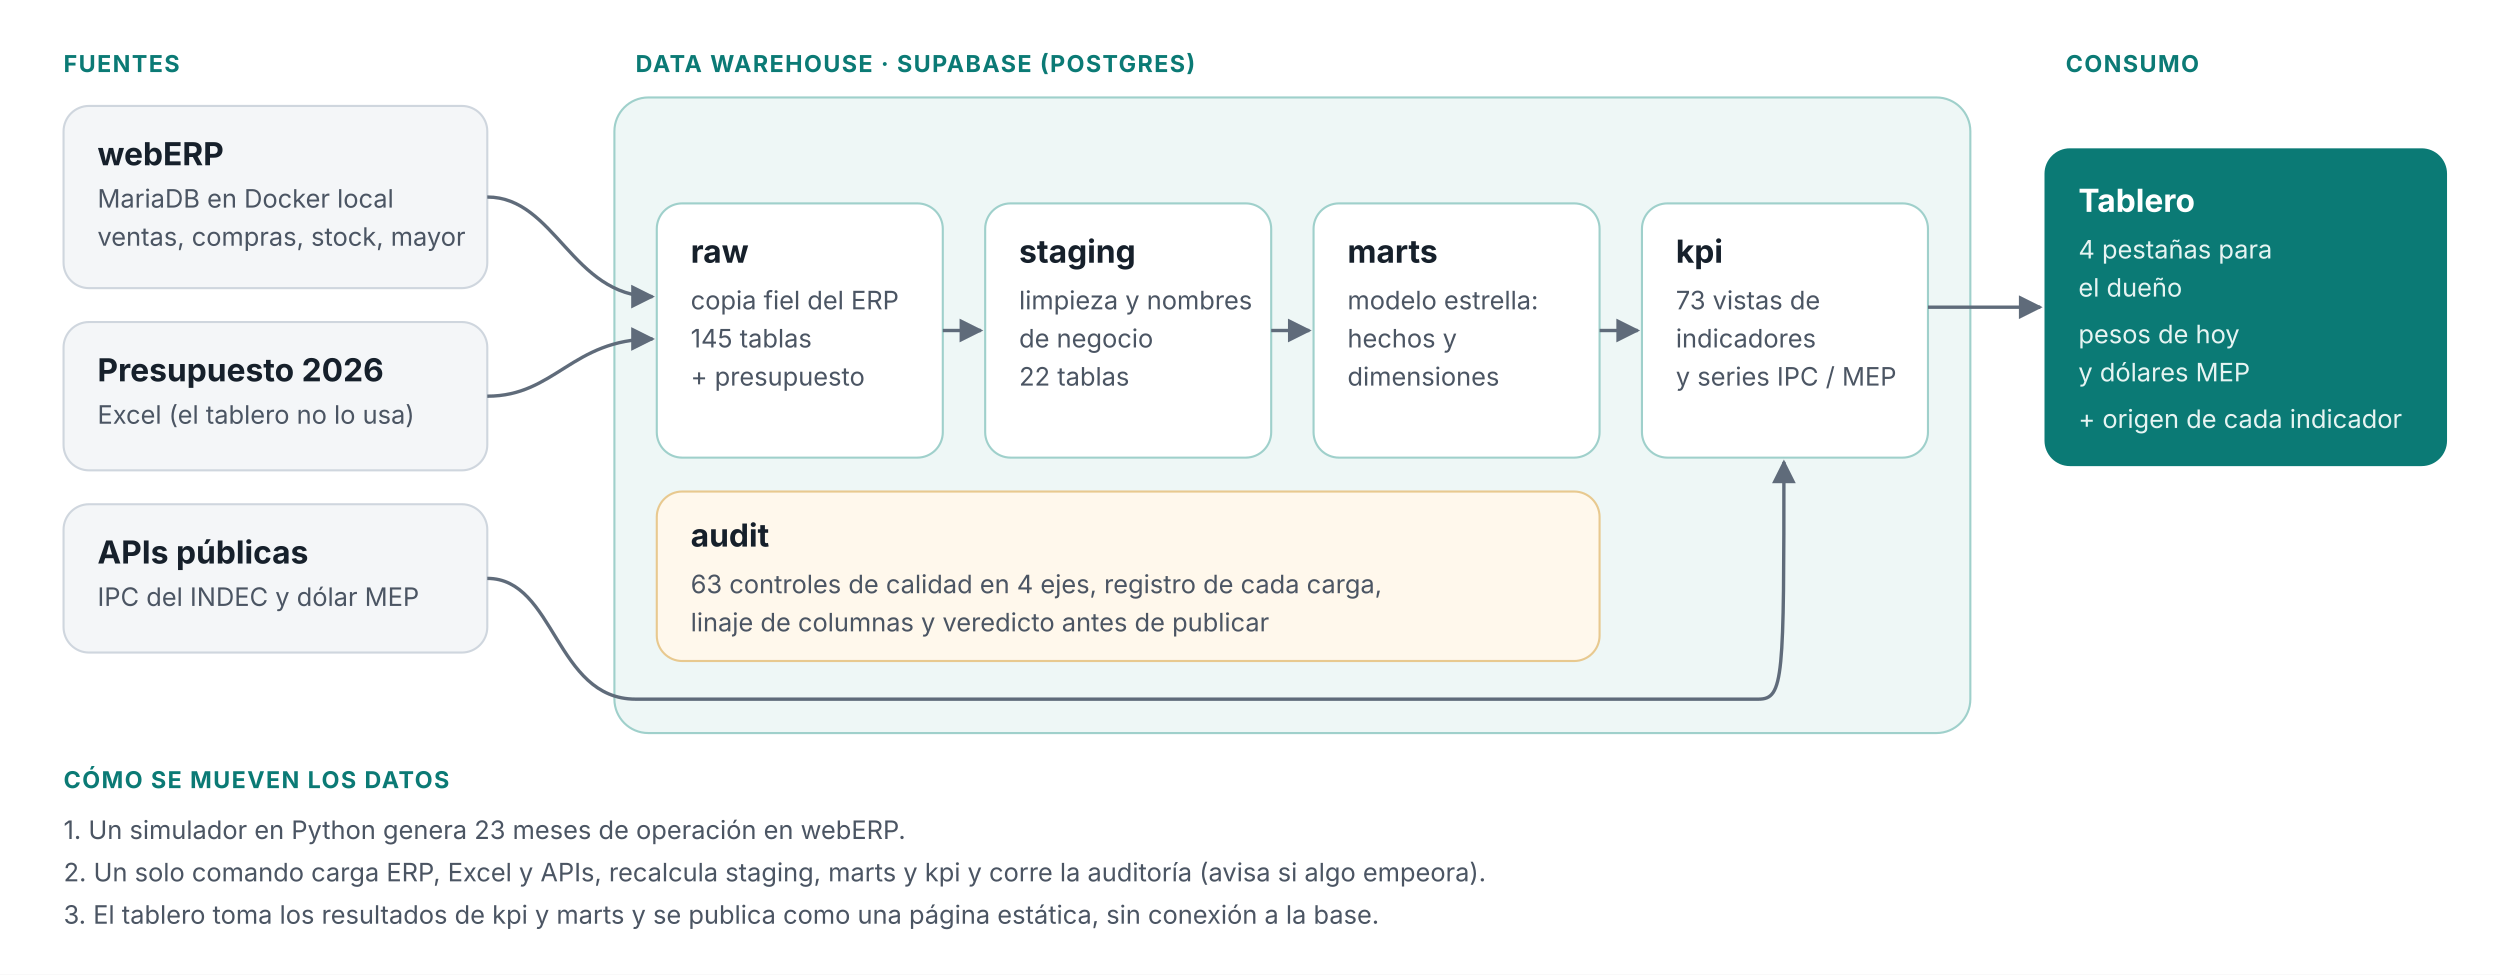
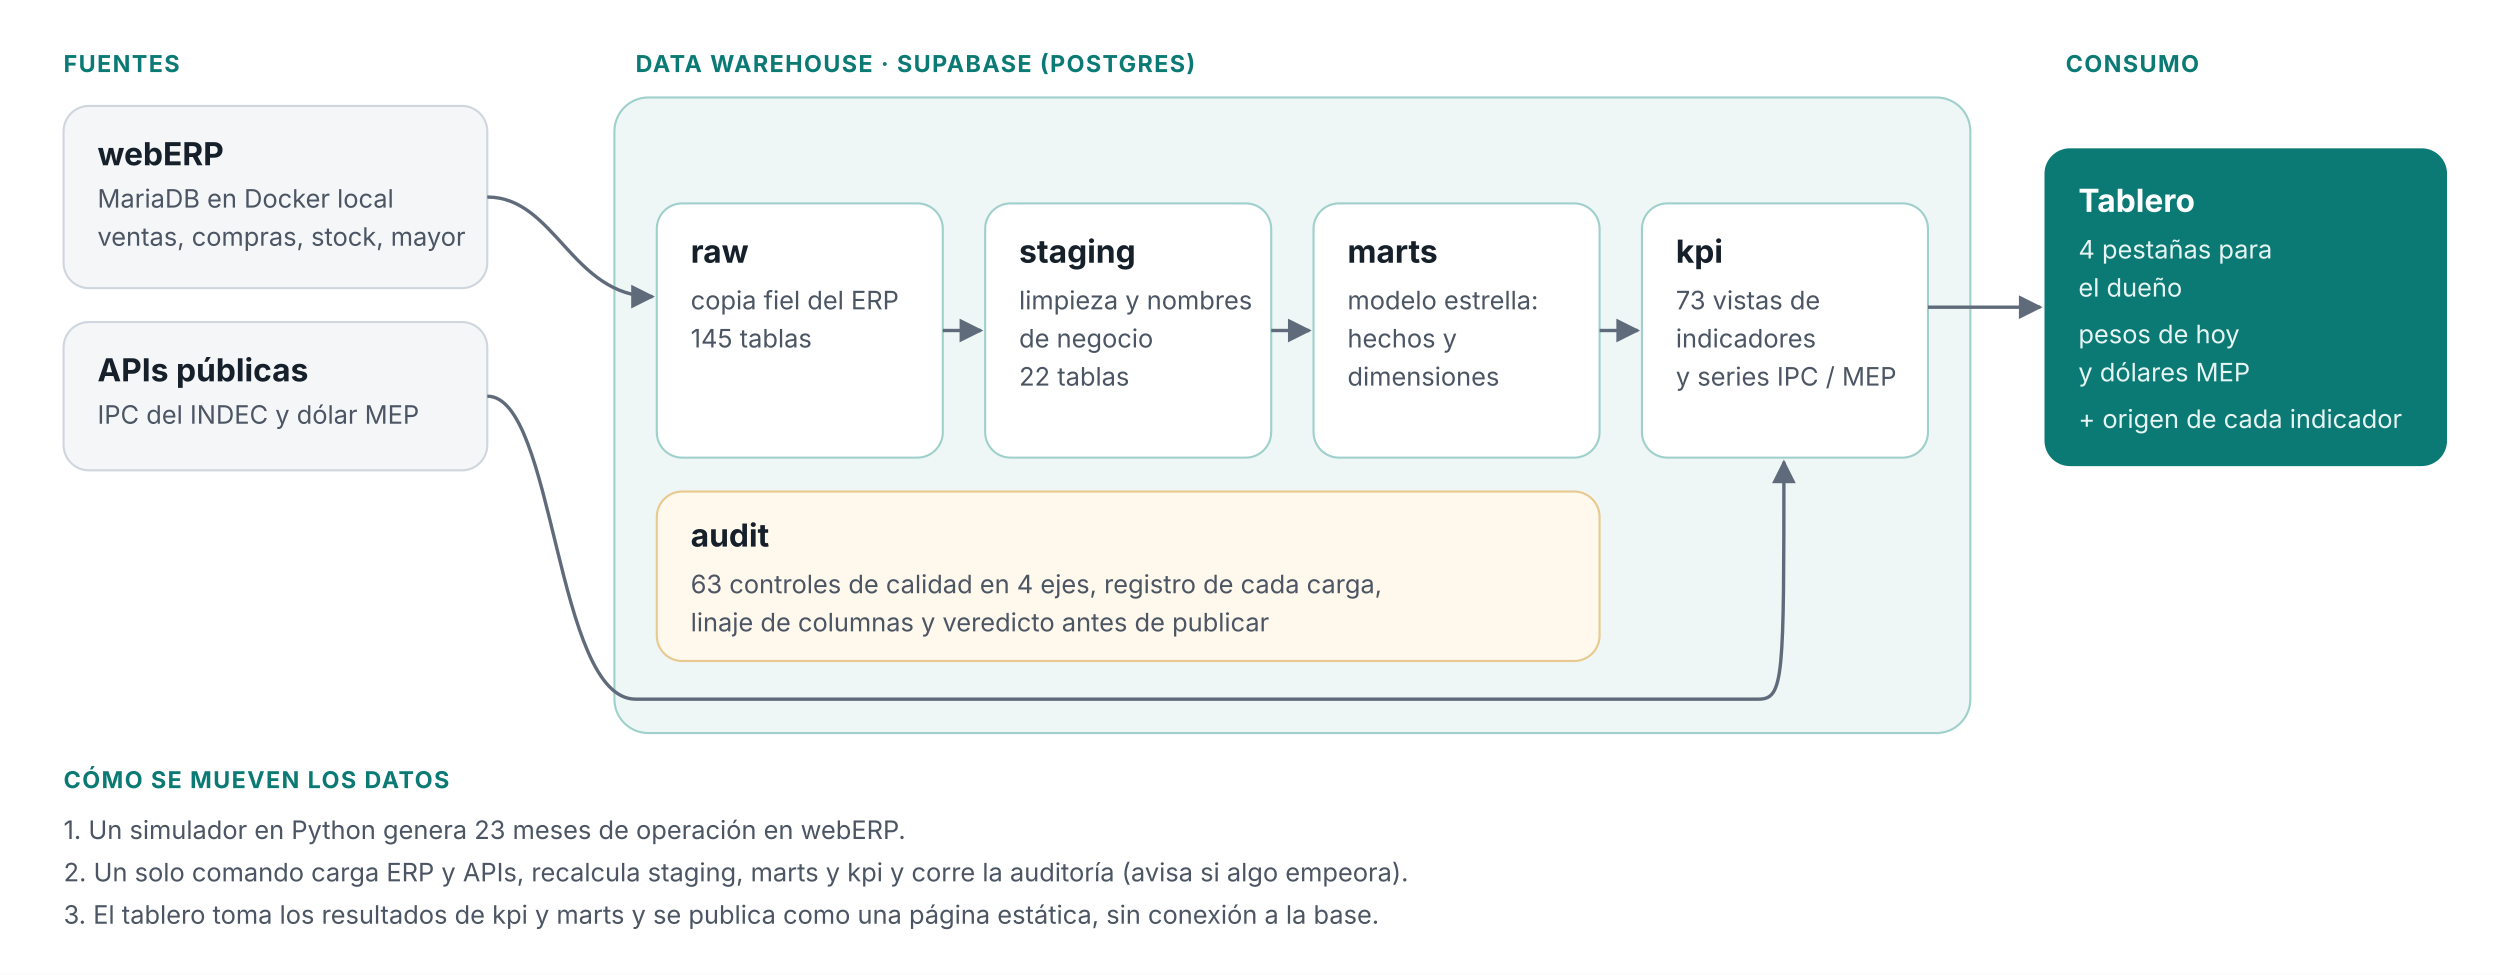
<svg xmlns="http://www.w3.org/2000/svg" viewBox="0 0 1180 460" width="1180" height="460" font-family="Inter, Segoe UI, Arial, sans-serif">
  <defs>
    <marker id="f" viewBox="0 0 10 10" refX="9" refY="5" markerWidth="7" markerHeight="7" orient="auto-start-reverse">
      <path d="M0,0 L10,5 L0,10 z" fill="#5f6b7a" />
    </marker>
    <style>
      .t{font-size:15px;font-weight:700;fill:#16202b}
      .s{font-size:12px;fill:#4b5563}
      .k{font-size:11px;font-weight:700;letter-spacing:.06em;fill:#0b7a75}
      .l{stroke:#5f6b7a;stroke-width:1.6;fill:none}
    </style>
  </defs>
  <rect width="1180" height="460" fill="#ffffff" />
  <text x="30" y="34" class="k">FUENTES</text>
  <rect x="30" y="50" width="200" height="86" rx="12" fill="#f4f6f8" stroke="#cfd6de" />
  <text x="46" y="78" class="t">webERP</text>
  <text x="46" y="98" class="s">MariaDB en Docker local</text>
  <text x="46" y="116" class="s">ventas, compras, stock, mayor</text>
  <rect x="30" y="152" width="200" height="70" rx="12" fill="#f4f6f8" stroke="#cfd6de" />
-   <text x="46" y="180" class="t">Presupuesto 2026</text>
-   <text x="46" y="200" class="s">Excel (el tablero no lo usa)</text>
-   <rect x="30" y="238" width="200" height="70" rx="12" fill="#f4f6f8" stroke="#cfd6de" />
-   <text x="46" y="266" class="t">APIs públicas</text>
-   <text x="46" y="286" class="s">IPC del INDEC y dólar MEP</text>
+   <text x="46" y="180" class="t">APIs públicas</text>
+   <text x="46" y="200" class="s">IPC del INDEC y dólar MEP</text>
  <text x="300" y="34" class="k">DATA WAREHOUSE · SUPABASE (POSTGRES)</text>
  <rect x="290" y="46" width="640" height="300" rx="16" fill="#eef7f6" stroke="#9fd0cb" />
  <rect x="310" y="96" width="135" height="120" rx="12" fill="#ffffff" stroke="#9fd0cb" />
  <text x="326" y="124" class="t">raw</text>
  <text x="326" y="146" class="s">copia fiel del ERP</text>
  <text x="326" y="164" class="s">145 tablas</text>
-   <text x="326" y="182" class="s">+ presupuesto</text>
  <rect x="465" y="96" width="135" height="120" rx="12" fill="#ffffff" stroke="#9fd0cb" />
  <text x="481" y="124" class="t">staging</text>
  <text x="481" y="146" class="s">limpieza y nombres</text>
  <text x="481" y="164" class="s">de negocio</text>
  <text x="481" y="182" class="s">22 tablas</text>
  <rect x="620" y="96" width="135" height="120" rx="12" fill="#ffffff" stroke="#9fd0cb" />
  <text x="636" y="124" class="t">marts</text>
  <text x="636" y="146" class="s">modelo estrella:</text>
  <text x="636" y="164" class="s">hechos y</text>
  <text x="636" y="182" class="s">dimensiones</text>
  <rect x="775" y="96" width="135" height="120" rx="12" fill="#ffffff" stroke="#9fd0cb" />
  <text x="791" y="124" class="t">kpi</text>
  <text x="791" y="146" class="s">73 vistas de</text>
  <text x="791" y="164" class="s">indicadores</text>
  <text x="791" y="182" class="s">y series IPC / MEP</text>
  <rect x="310" y="232" width="445" height="80" rx="12" fill="#fff8ec" stroke="#e8c98f" />
  <text x="326" y="258" class="t">audit</text>
  <text x="326" y="280" class="s">63 controles de calidad en 4 ejes, registro de cada carga,</text>
  <text x="326" y="298" class="s">linaje de columnas y veredicto antes de publicar</text>
  <text x="975" y="34" class="k">CONSUMO</text>
  <rect x="965" y="70" width="190" height="150" rx="12" fill="#0b7a75" />
  <text x="981" y="100" class="t" fill="#ffffff" style="fill:#fff">Tablero</text>
  <text x="981" y="122" class="s" style="fill:#e6f4f2">4 pestañas para</text>
  <text x="981" y="140" class="s" style="fill:#e6f4f2">el dueño</text>
  <text x="981" y="162" class="s" style="fill:#e6f4f2">pesos de hoy</text>
  <text x="981" y="180" class="s" style="fill:#e6f4f2">y dólares MEP</text>
  <text x="981" y="202" class="s" style="fill:#e6f4f2">+ origen de cada indicador</text>
  <path class="l" d="M230,93 C262,93 270,140 308,140" marker-end="url(#f)" />
-   <path class="l" d="M230,187 C262,187 270,160 308,160" marker-end="url(#f)" />
-   <path class="l" d="M230,273 C262,273 262,330 300,330 L830,330 C842,330 842,320 842,218" marker-end="url(#f)" />
+   <path class="l" d="M230,187 C262,187 262,330 300,330 L830,330 C842,330 842,320 842,218" marker-end="url(#f)" />
  <path class="l" d="M445,156 L463,156" marker-end="url(#f)" />
  <path class="l" d="M600,156 L618,156" marker-end="url(#f)" />
  <path class="l" d="M755,156 L773,156" marker-end="url(#f)" />
  <path class="l" d="M910,145 L963,145" marker-end="url(#f)" />
  <text x="30" y="372" class="k">CÓMO SE MUEVEN LOS DATOS</text>
  <text x="30" y="396" class="s">1. Un simulador en Python genera 23 meses de operación en webERP.</text>
-   <text x="30" y="416" class="s">2. Un solo comando carga ERP, Excel y APIs, recalcula staging, marts y kpi y corre la auditoría (avisa si algo empeora).</text>
+   <text x="30" y="416" class="s">2. Un solo comando carga ERP y APIs, recalcula staging, marts y kpi y corre la auditoría (avisa si algo empeora).</text>
  <text x="30" y="436" class="s">3. El tablero toma los resultados de kpi y marts y se publica como una página estática, sin conexión a la base.</text>
</svg>
